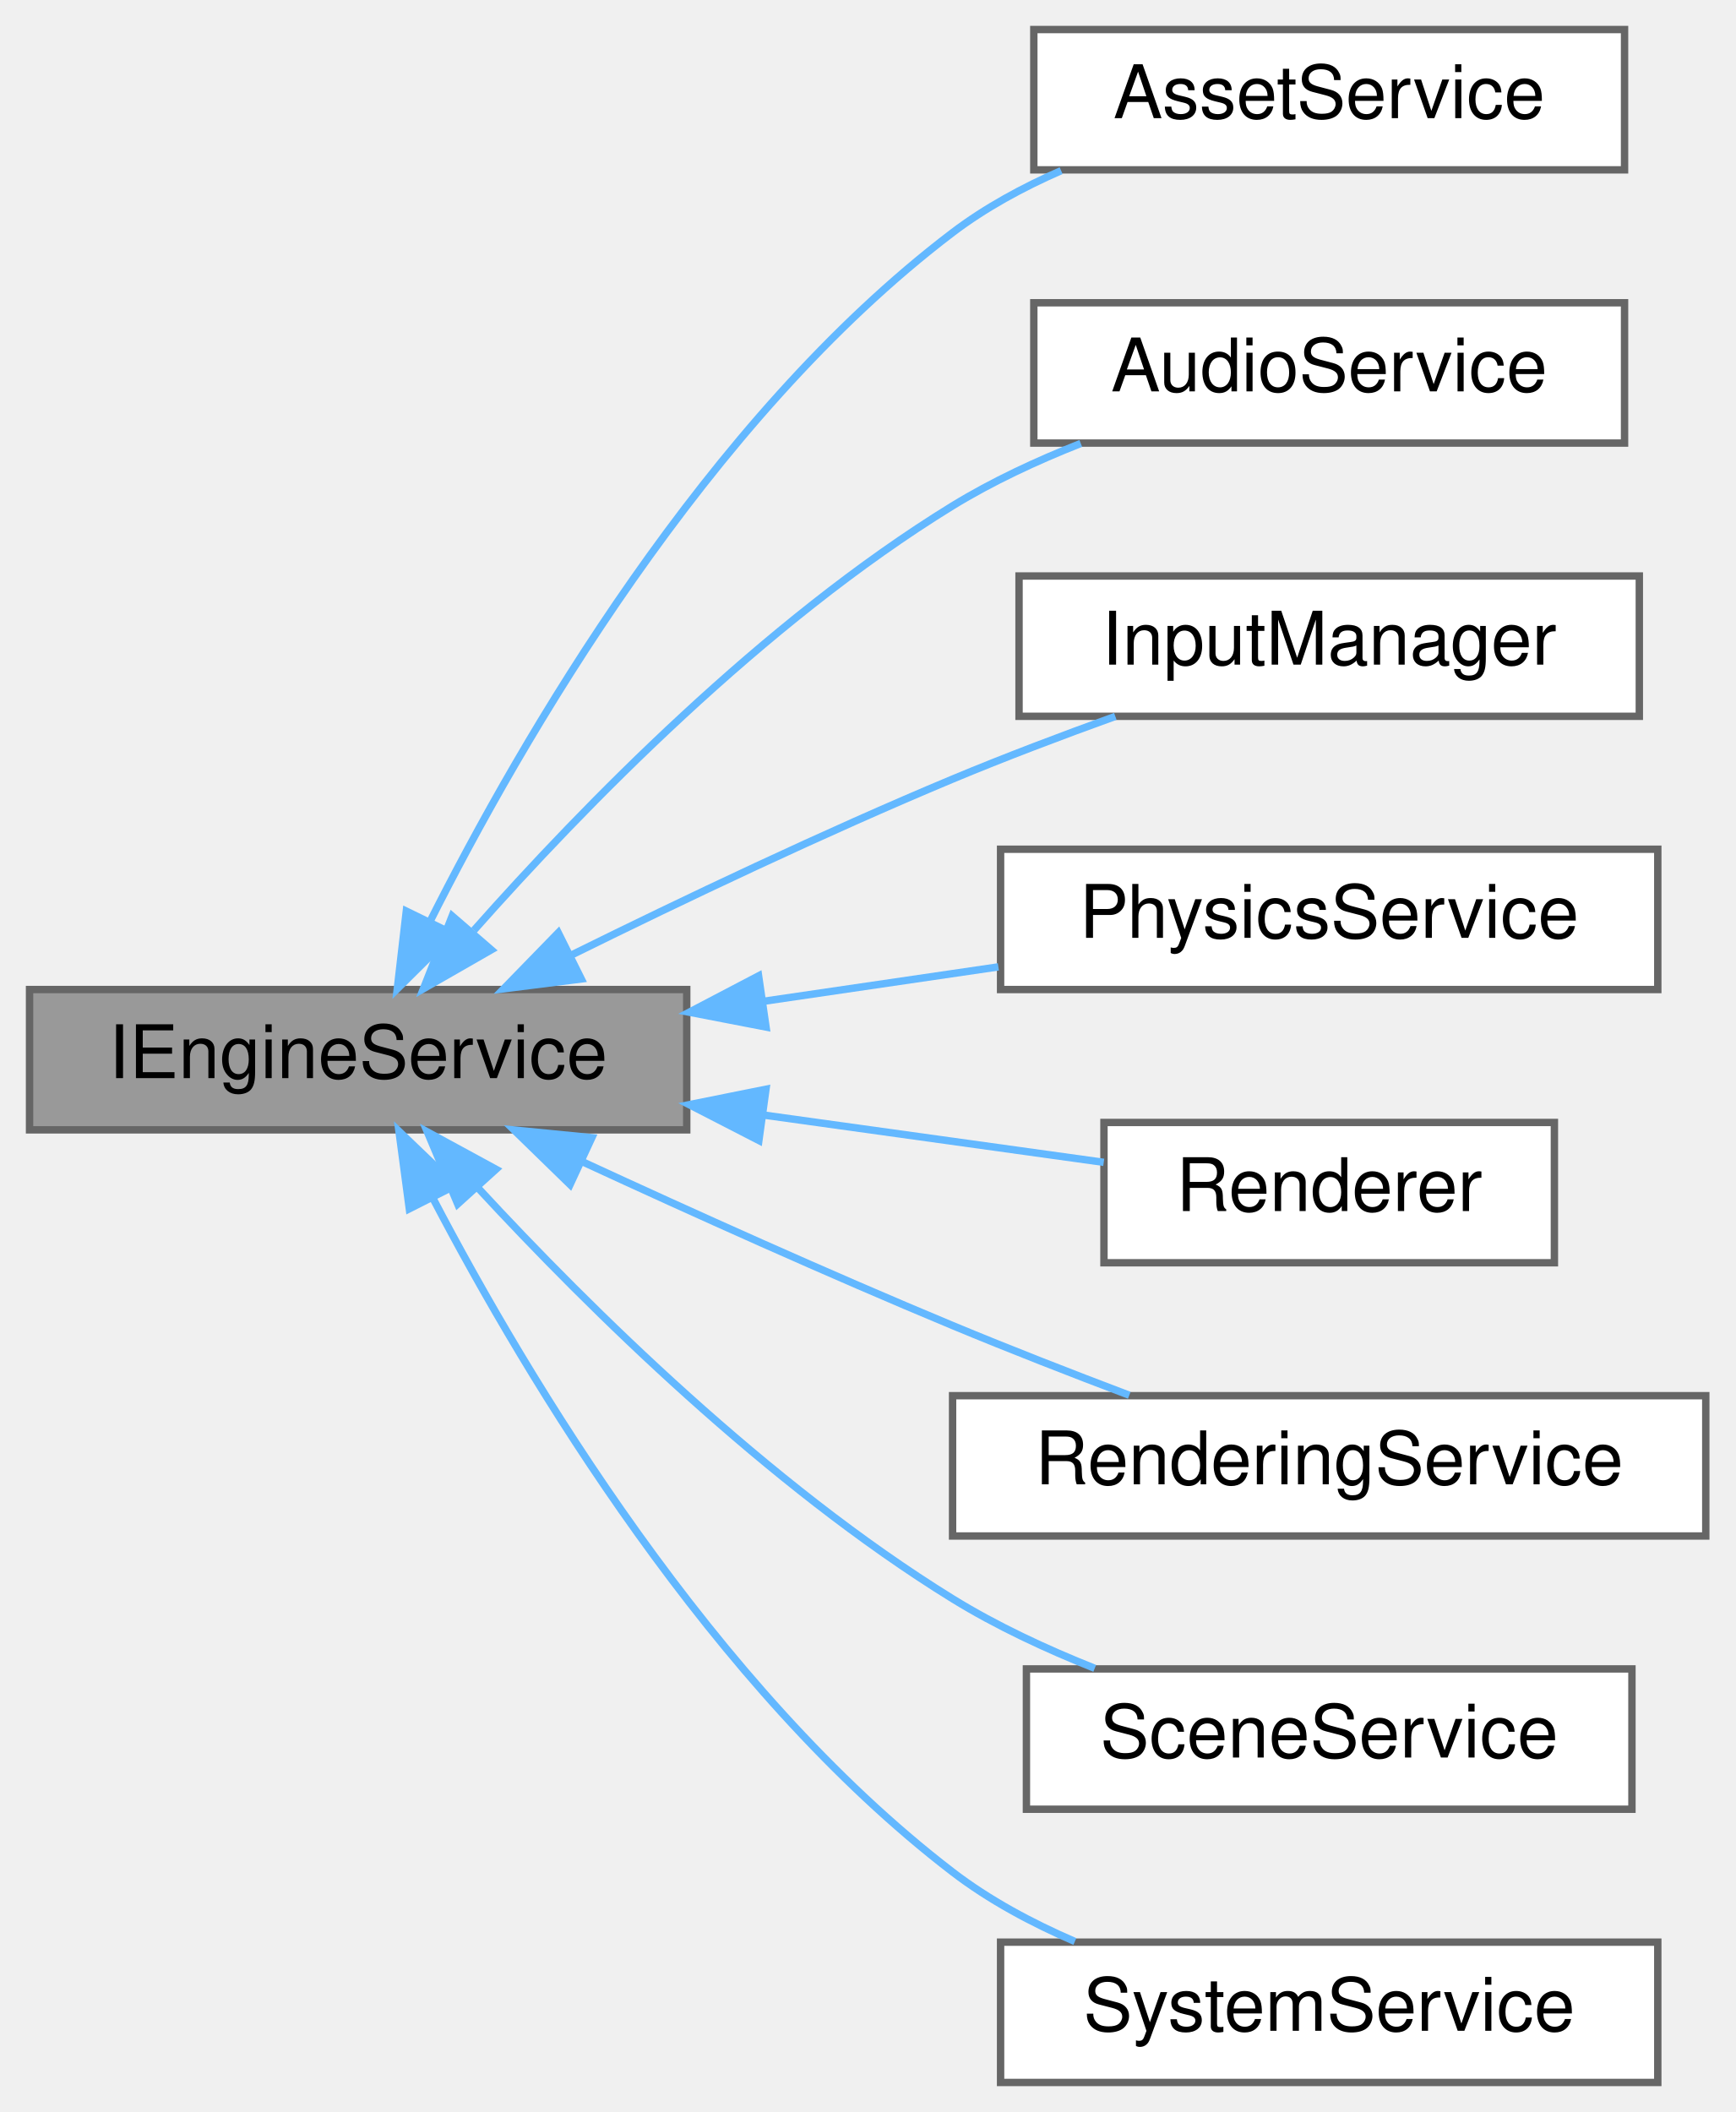
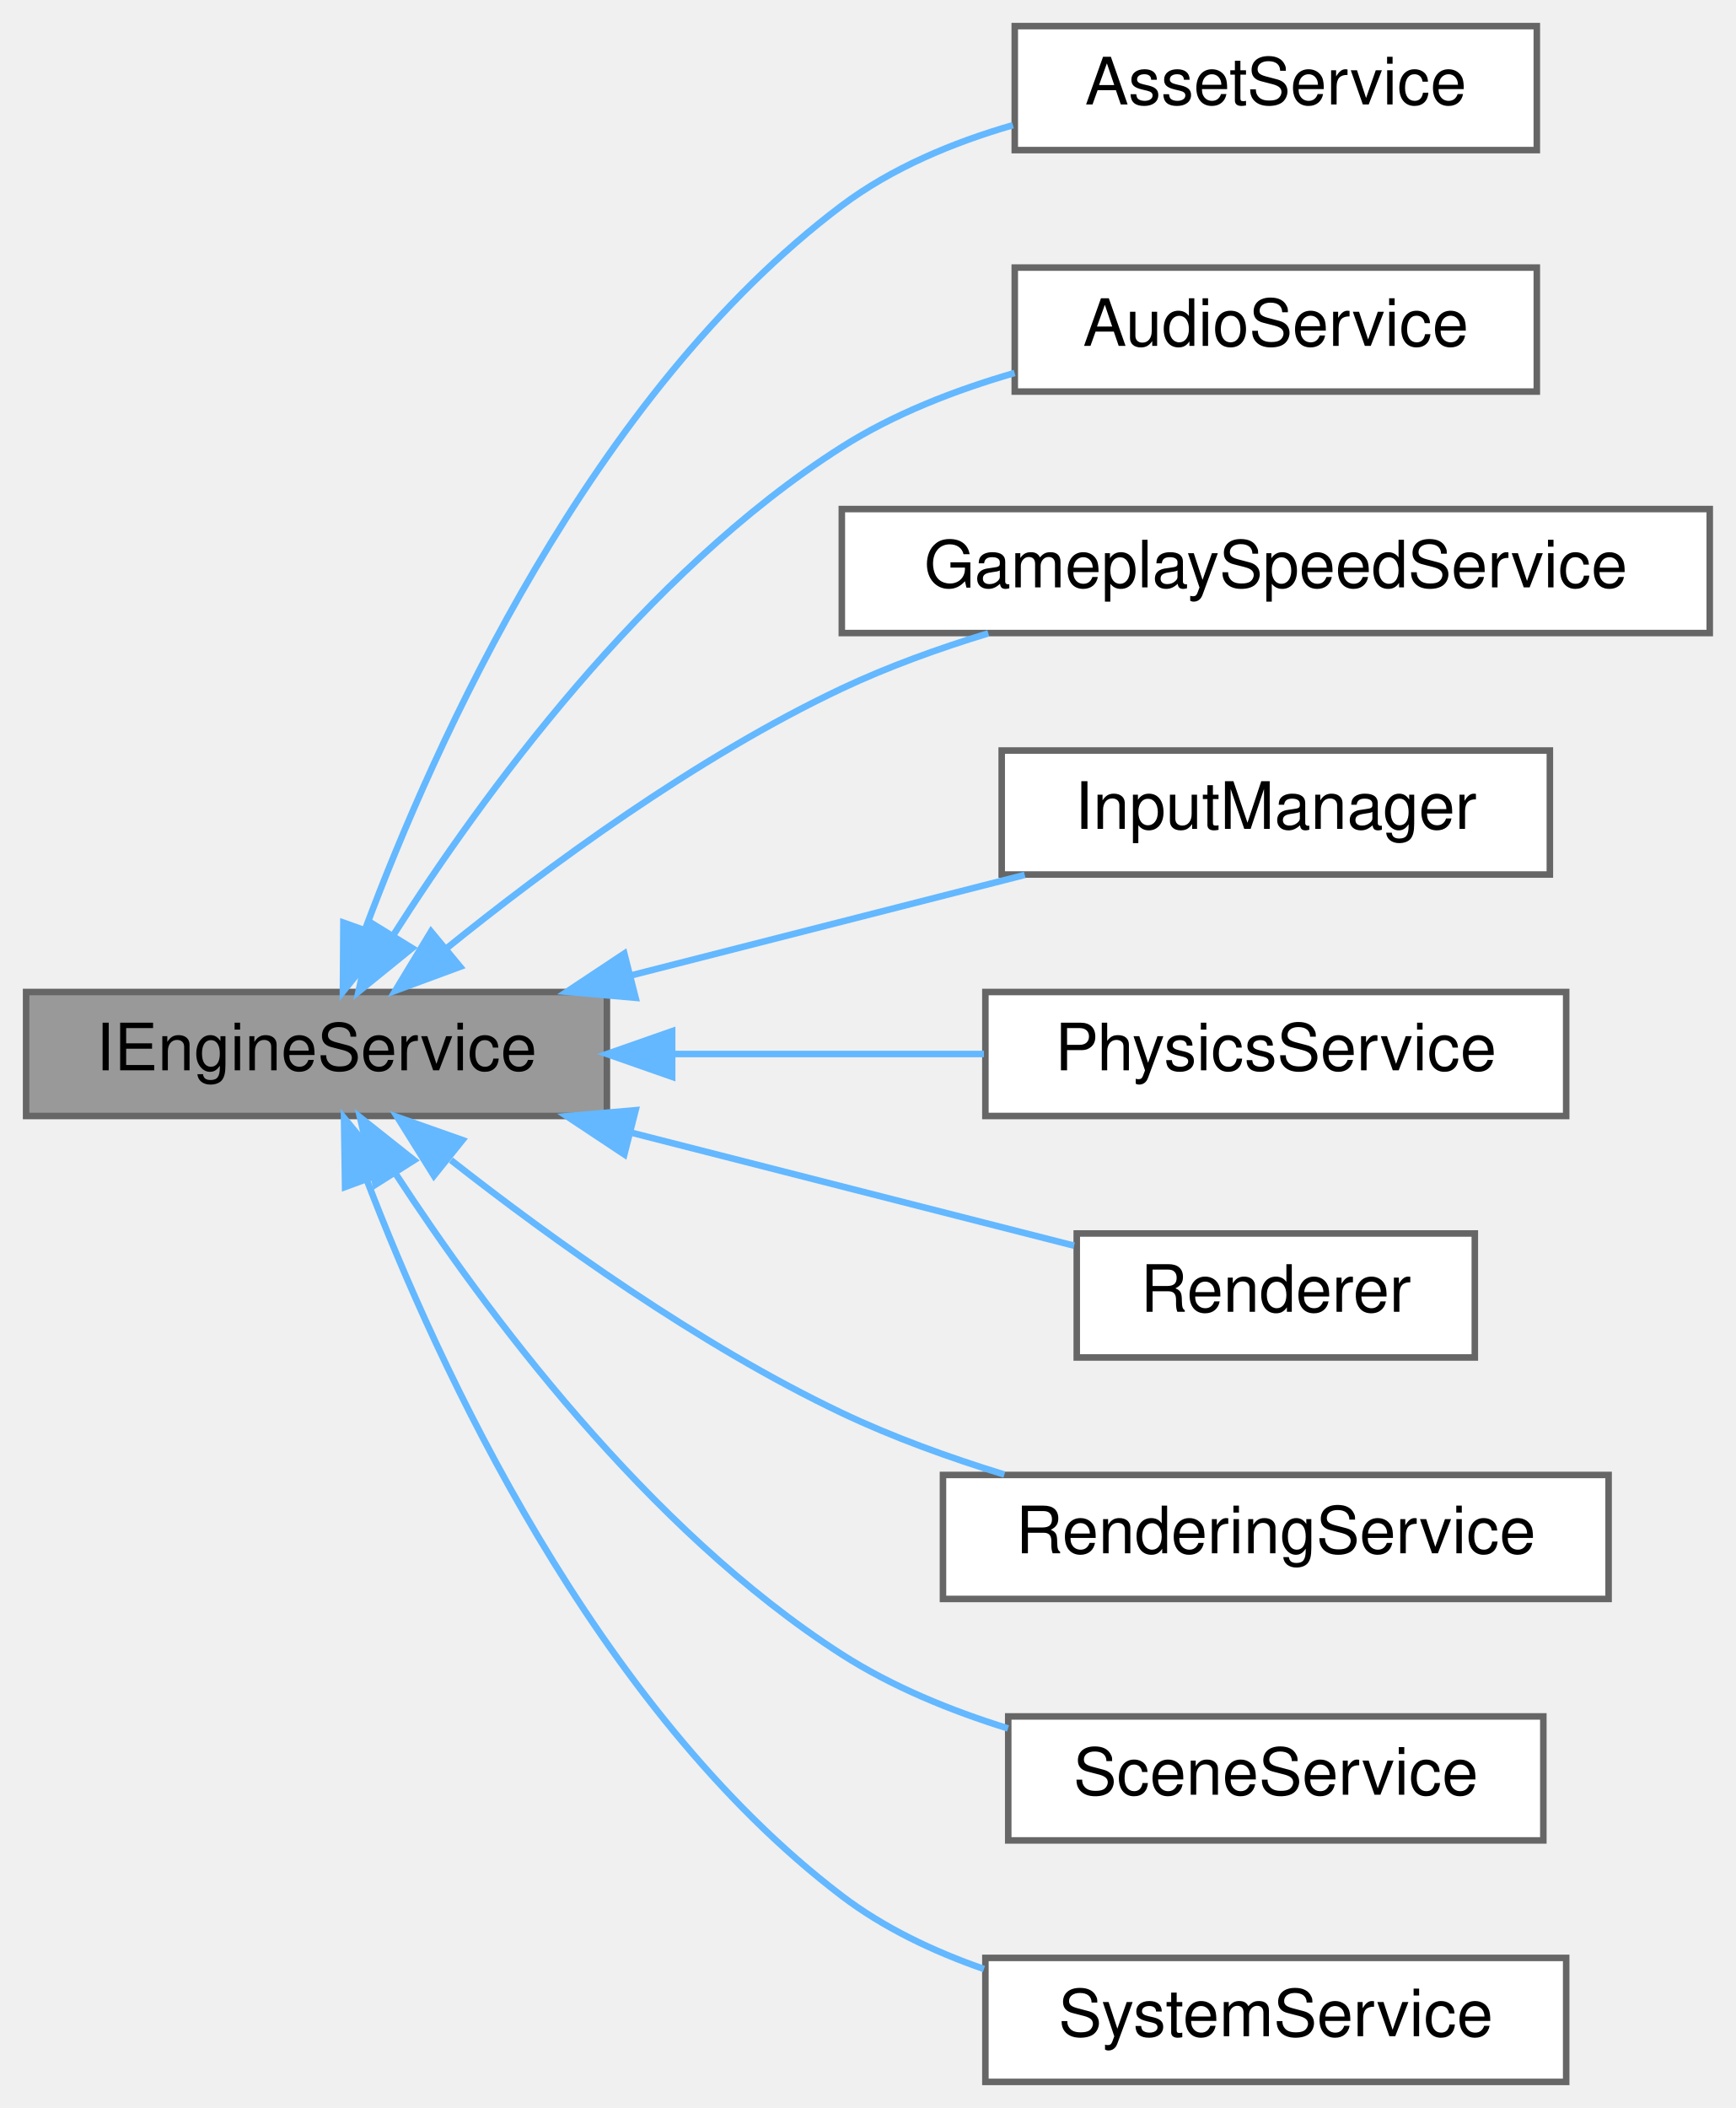
- <svg xmlns="http://www.w3.org/2000/svg" xmlns:xlink="http://www.w3.org/1999/xlink" width="235pt" height="286pt" viewBox="0.00 0.00 235.00 286.00">
-   <g id="graph0" class="graph" transform="scale(1 1) rotate(0) translate(4 282)">
+ <svg xmlns="http://www.w3.org/2000/svg" xmlns:xlink="http://www.w3.org/1999/xlink" width="266pt" height="323pt" viewBox="0.00 0.00 266.00 323.00">
+   <g id="graph0" class="graph" transform="scale(1 1) rotate(0) translate(4 319)">
    <g id="Node000001" class="node">
      <g id="a_Node000001">
        <a xlink:title=" ">
-           <polygon fill="#999999" stroke="#666666" points="89,-148 0,-148 0,-129 89,-129 89,-148" />
-           <text text-anchor="middle" x="44.5" y="-136" font-family="Helvetica,sans-Serif" font-size="10.00">IEngineService</text>
+           <polygon fill="#999999" stroke="#666666" points="89,-167 0,-167 0,-148 89,-148 89,-167" />
+           <text text-anchor="middle" x="44.5" y="-155" font-family="Helvetica,sans-Serif" font-size="10.00">IEngineService</text>
        </a>
      </g>
    </g>
    <g id="Node000002" class="node">
      <g id="a_Node000002">
        <a xlink:href="class_asset_service.html" target="_top" xlink:title="Service responsible for managing game assets such as textures and spritesheets.">
-           <polygon fill="white" stroke="#666666" points="216,-278 136,-278 136,-259 216,-259 216,-278" />
-           <text text-anchor="middle" x="176" y="-266" font-family="Helvetica,sans-Serif" font-size="10.00">AssetService</text>
+           <polygon fill="white" stroke="#666666" points="231.5,-315 151.5,-315 151.5,-296 231.5,-296 231.5,-315" />
+           <text text-anchor="middle" x="191.5" y="-303" font-family="Helvetica,sans-Serif" font-size="10.00">AssetService</text>
        </a>
      </g>
    </g>
    <g id="edge1_Node000001_Node000002" class="edge">
      <g id="a_edge1_Node000001_Node000002">
        <a xlink:title=" ">
-           <path fill="none" stroke="#63b8ff" d="M54.19,-157.13C66.6,-181.81 91.62,-225.15 125,-250.5 129.41,-253.85 134.5,-256.62 139.7,-258.89" />
-           <polygon fill="#63b8ff" stroke="#63b8ff" points="57.32,-155.55 49.8,-148.09 51.02,-158.62 57.32,-155.55" />
+           <path fill="none" stroke="#63b8ff" d="M51.98,-176.66C62.63,-205.19 86.57,-258.59 125,-287.5 132.63,-293.24 141.99,-297.15 151.22,-299.82" />
+           <polygon fill="#63b8ff" stroke="#63b8ff" points="55.21,-175.28 48.55,-167.04 48.62,-177.63 55.21,-175.28" />
        </a>
      </g>
    </g>
    <g id="Node000003" class="node">
      <g id="a_Node000003">
        <a xlink:href="class_audio_service.html" target="_top" xlink:title="Manages audio playback and sound instances within the engine.">
-           <polygon fill="white" stroke="#666666" points="216,-241 136,-241 136,-222 216,-222 216,-241" />
-           <text text-anchor="middle" x="176" y="-229" font-family="Helvetica,sans-Serif" font-size="10.00">AudioService</text>
+           <polygon fill="white" stroke="#666666" points="231.5,-278 151.5,-278 151.5,-259 231.5,-259 231.5,-278" />
+           <text text-anchor="middle" x="191.5" y="-266" font-family="Helvetica,sans-Serif" font-size="10.00">AudioService</text>
        </a>
      </g>
    </g>
    <g id="edge2_Node000001_Node000003" class="edge">
      <g id="a_edge2_Node000001_Node000003">
        <a xlink:title=" ">
-           <path fill="none" stroke="#63b8ff" d="M60.19,-156.03C75.04,-172.79 99.39,-197.77 125,-213.5 130.35,-216.78 136.38,-219.59 142.36,-221.95" />
-           <polygon fill="#63b8ff" stroke="#63b8ff" points="62.53,-153.38 53.34,-148.11 57.23,-157.96 62.53,-153.38" />
+           <path fill="none" stroke="#63b8ff" d="M56.28,-175.72C69.73,-196.85 94.68,-231.24 125,-250.5 132.96,-255.56 142.35,-259.21 151.48,-261.85" />
+           <polygon fill="#63b8ff" stroke="#63b8ff" points="59.16,-173.72 50.93,-167.04 53.2,-177.39 59.16,-173.72" />
        </a>
      </g>
    </g>
    <g id="Node000004" class="node">
      <g id="a_Node000004">
-         <a xlink:href="class_input_manager.html" target="_top" xlink:title="Centralized input manager that delegates to an external input provider.">
-           <polygon fill="white" stroke="#666666" points="218,-204 134,-204 134,-185 218,-185 218,-204" />
-           <text text-anchor="middle" x="176" y="-192" font-family="Helvetica,sans-Serif" font-size="10.00">InputManager</text>
+         <a xlink:href="class_gameplay_speed_service.html" target="_top" xlink:title="Service for managing and modifying the gameplay simulation speed.">
+           <polygon fill="white" stroke="#666666" points="258,-241 125,-241 125,-222 258,-222 258,-241" />
+           <text text-anchor="middle" x="191.5" y="-229" font-family="Helvetica,sans-Serif" font-size="10.00">GameplaySpeedService</text>
        </a>
      </g>
    </g>
    <g id="edge3_Node000001_Node000004" class="edge">
      <g id="a_edge3_Node000001_Node000004">
        <a xlink:title=" ">
-           <path fill="none" stroke="#63b8ff" d="M73.5,-152.73C88.59,-160.18 107.63,-169.24 125,-176.5 132.07,-179.45 139.81,-182.38 147.04,-184.99" />
-           <polygon fill="#63b8ff" stroke="#63b8ff" points="74.72,-149.43 64.21,-148.1 71.6,-155.69 74.72,-149.43" />
+           <path fill="none" stroke="#63b8ff" d="M64.32,-173.6C79.73,-186.06 102.59,-202.92 125,-213.5 132.04,-216.82 139.8,-219.63 147.45,-221.96" />
+           <polygon fill="#63b8ff" stroke="#63b8ff" points="66.51,-170.87 56.57,-167.2 62.05,-176.26 66.51,-170.87" />
        </a>
      </g>
    </g>
    <g id="Node000005" class="node">
      <g id="a_Node000005">
-         <a xlink:href="class_physics_service.html" target="_top" xlink:title="Service responsible for managing the physics world.">
-           <polygon fill="white" stroke="#666666" points="220.5,-167 131.5,-167 131.5,-148 220.5,-148 220.5,-167" />
-           <text text-anchor="middle" x="176" y="-155" font-family="Helvetica,sans-Serif" font-size="10.00">PhysicsService</text>
+         <a xlink:href="class_input_manager.html" target="_top" xlink:title="Centralized input manager that delegates to an external input provider.">
+           <polygon fill="white" stroke="#666666" points="233.5,-204 149.5,-204 149.5,-185 233.5,-185 233.5,-204" />
+           <text text-anchor="middle" x="191.5" y="-192" font-family="Helvetica,sans-Serif" font-size="10.00">InputManager</text>
        </a>
      </g>
    </g>
    <g id="edge4_Node000001_Node000005" class="edge">
      <g id="a_edge4_Node000001_Node000005">
        <a xlink:title=" ">
-           <path fill="none" stroke="#63b8ff" d="M99.35,-146.4C109.96,-147.96 120.97,-149.57 131.2,-151.07" />
-           <polygon fill="#63b8ff" stroke="#63b8ff" points="99.74,-142.92 89.34,-144.93 98.73,-149.85 99.74,-142.92" />
+           <path fill="none" stroke="#63b8ff" d="M92.77,-169.56C112.31,-174.55 134.65,-180.25 153.03,-184.94" />
+           <polygon fill="#63b8ff" stroke="#63b8ff" points="93.4,-166.11 82.84,-167.03 91.67,-172.89 93.4,-166.11" />
        </a>
      </g>
    </g>
    <g id="Node000006" class="node">
      <g id="a_Node000006">
-         <a xlink:href="class_renderer.html" target="_top" xlink:title="Service responsible for rendering game objects to the screen.">
-           <polygon fill="white" stroke="#666666" points="206.5,-130 145.5,-130 145.5,-111 206.5,-111 206.5,-130" />
-           <text text-anchor="middle" x="176" y="-118" font-family="Helvetica,sans-Serif" font-size="10.00">Renderer</text>
+         <a xlink:href="class_physics_service.html" target="_top" xlink:title="Service responsible for managing the physics world.">
+           <polygon fill="white" stroke="#666666" points="236,-167 147,-167 147,-148 236,-148 236,-167" />
+           <text text-anchor="middle" x="191.5" y="-155" font-family="Helvetica,sans-Serif" font-size="10.00">PhysicsService</text>
        </a>
      </g>
    </g>
    <g id="edge5_Node000001_Node000006" class="edge">
      <g id="a_edge5_Node000001_Node000006">
        <a xlink:title=" ">
-           <path fill="none" stroke="#63b8ff" d="M99.52,-130.99C115.25,-128.8 131.86,-126.5 145.47,-124.6" />
-           <polygon fill="#63b8ff" stroke="#63b8ff" points="98.77,-127.56 89.34,-132.41 99.73,-134.5 98.77,-127.56" />
+           <path fill="none" stroke="#63b8ff" d="M99.1,-157.5C114.8,-157.5 131.77,-157.5 146.78,-157.5" />
+           <polygon fill="#63b8ff" stroke="#63b8ff" points="99,-154 89,-157.5 99,-161 99,-154" />
        </a>
      </g>
    </g>
    <g id="Node000007" class="node">
      <g id="a_Node000007">
-         <a xlink:href="class_rendering_service.html" target="_top" xlink:title="Service responsible for rendering game objects to the window. This service functions as a manager for...">
-           <polygon fill="white" stroke="#666666" points="227,-93 125,-93 125,-74 227,-74 227,-93" />
-           <text text-anchor="middle" x="176" y="-81" font-family="Helvetica,sans-Serif" font-size="10.00">RenderingService</text>
+         <a xlink:href="class_renderer.html" target="_top" xlink:title="Service responsible for rendering game objects to the screen.">
+           <polygon fill="white" stroke="#666666" points="222,-130 161,-130 161,-111 222,-111 222,-130" />
+           <text text-anchor="middle" x="191.5" y="-118" font-family="Helvetica,sans-Serif" font-size="10.00">Renderer</text>
        </a>
      </g>
    </g>
    <g id="edge6_Node000001_Node000007" class="edge">
      <g id="a_edge6_Node000001_Node000007">
        <a xlink:title=" ">
-           <path fill="none" stroke="#63b8ff" d="M74.85,-124.69C89.77,-117.8 108.25,-109.47 125,-102.5 132.72,-99.29 141.19,-95.99 148.93,-93.06" />
-           <polygon fill="#63b8ff" stroke="#63b8ff" points="73.2,-121.59 65.61,-128.98 76.15,-127.94 73.2,-121.59" />
+           <path fill="none" stroke="#63b8ff" d="M92.8,-145.43C115.1,-139.74 141.04,-133.12 160.59,-128.13" />
+           <polygon fill="#63b8ff" stroke="#63b8ff" points="91.67,-142.11 82.84,-147.97 93.4,-148.89 91.67,-142.11" />
        </a>
      </g>
    </g>
    <g id="Node000008" class="node">
      <g id="a_Node000008">
-         <a xlink:href="class_scene_service.html" target="_top" xlink:title=" ">
-           <polygon fill="white" stroke="#666666" points="217,-56 135,-56 135,-37 217,-37 217,-56" />
-           <text text-anchor="middle" x="176" y="-44" font-family="Helvetica,sans-Serif" font-size="10.00">SceneService</text>
+         <a xlink:href="class_rendering_service.html" target="_top" xlink:title="Service responsible for rendering game objects to the window. This service functions as a manager for...">
+           <polygon fill="white" stroke="#666666" points="242.5,-93 140.5,-93 140.5,-74 242.5,-74 242.5,-93" />
+           <text text-anchor="middle" x="191.5" y="-81" font-family="Helvetica,sans-Serif" font-size="10.00">RenderingService</text>
        </a>
      </g>
    </g>
    <g id="edge7_Node000001_Node000008" class="edge">
      <g id="a_edge7_Node000001_Node000008">
        <a xlink:title=" ">
-           <path fill="none" stroke="#63b8ff" d="M60.83,-121.03C75.83,-104.81 100.02,-80.92 125,-65.5 130.93,-61.84 137.67,-58.7 144.25,-56.08" />
-           <polygon fill="#63b8ff" stroke="#63b8ff" points="57.98,-118.96 53.87,-128.72 63.17,-123.66 57.98,-118.96" />
+           <path fill="none" stroke="#63b8ff" d="M65.1,-141.24C80.56,-129.12 103.08,-112.92 125,-102.5 132.81,-98.79 141.49,-95.65 149.91,-93.06" />
+           <polygon fill="#63b8ff" stroke="#63b8ff" points="62.49,-138.85 56.88,-147.84 66.87,-144.31 62.49,-138.85" />
        </a>
      </g>
    </g>
    <g id="Node000009" class="node">
      <g id="a_Node000009">
-         <a xlink:href="class_system_service.html" target="_top" xlink:title=" ">
-           <polygon fill="white" stroke="#666666" points="220.5,-19 131.5,-19 131.5,0 220.5,0 220.5,-19" />
-           <text text-anchor="middle" x="176" y="-7" font-family="Helvetica,sans-Serif" font-size="10.00">SystemService</text>
+         <a xlink:href="class_scene_service.html" target="_top" xlink:title=" ">
+           <polygon fill="white" stroke="#666666" points="232.5,-56 150.5,-56 150.5,-37 232.5,-37 232.5,-56" />
+           <text text-anchor="middle" x="191.5" y="-44" font-family="Helvetica,sans-Serif" font-size="10.00">SceneService</text>
        </a>
      </g>
    </g>
    <g id="edge8_Node000001_Node000009" class="edge">
      <g id="a_edge8_Node000001_Node000009">
        <a xlink:title=" ">
-           <path fill="none" stroke="#63b8ff" d="M54.7,-119.6C67.39,-95.36 92.44,-53.46 125,-28.5 129.94,-24.71 135.72,-21.61 141.56,-19.09" />
-           <polygon fill="#63b8ff" stroke="#63b8ff" points="51.43,-118.31 50.03,-128.81 57.68,-121.47 51.43,-118.31" />
+           <path fill="none" stroke="#63b8ff" d="M56.58,-139.23C70.17,-118.38 95.11,-84.67 125,-65.5 132.67,-60.58 141.66,-56.9 150.47,-54.16" />
+           <polygon fill="#63b8ff" stroke="#63b8ff" points="53.55,-137.49 51.16,-147.82 59.46,-141.23 53.55,-137.49" />
+         </a>
+       </g>
+     </g>
+     <g id="Node000010" class="node">
+       <g id="a_Node000010">
+         <a xlink:href="class_system_service.html" target="_top" xlink:title=" ">
+           <polygon fill="white" stroke="#666666" points="236,-19 147,-19 147,0 236,0 236,-19" />
+           <text text-anchor="middle" x="191.5" y="-7" font-family="Helvetica,sans-Serif" font-size="10.00">SystemService</text>
+         </a>
+       </g>
+     </g>
+     <g id="edge9_Node000001_Node000010" class="edge">
+       <g id="a_edge9_Node000001_Node000010">
+         <a xlink:title=" ">
+           <path fill="none" stroke="#63b8ff" d="M52.23,-138.14C63.08,-109.82 87.13,-57.31 125,-28.5 131.41,-23.62 139.03,-20 146.78,-17.3" />
+           <polygon fill="#63b8ff" stroke="#63b8ff" points="48.88,-137.12 48.72,-147.72 55.45,-139.54 48.88,-137.12" />
        </a>
      </g>
    </g>
  </g>
</svg>
